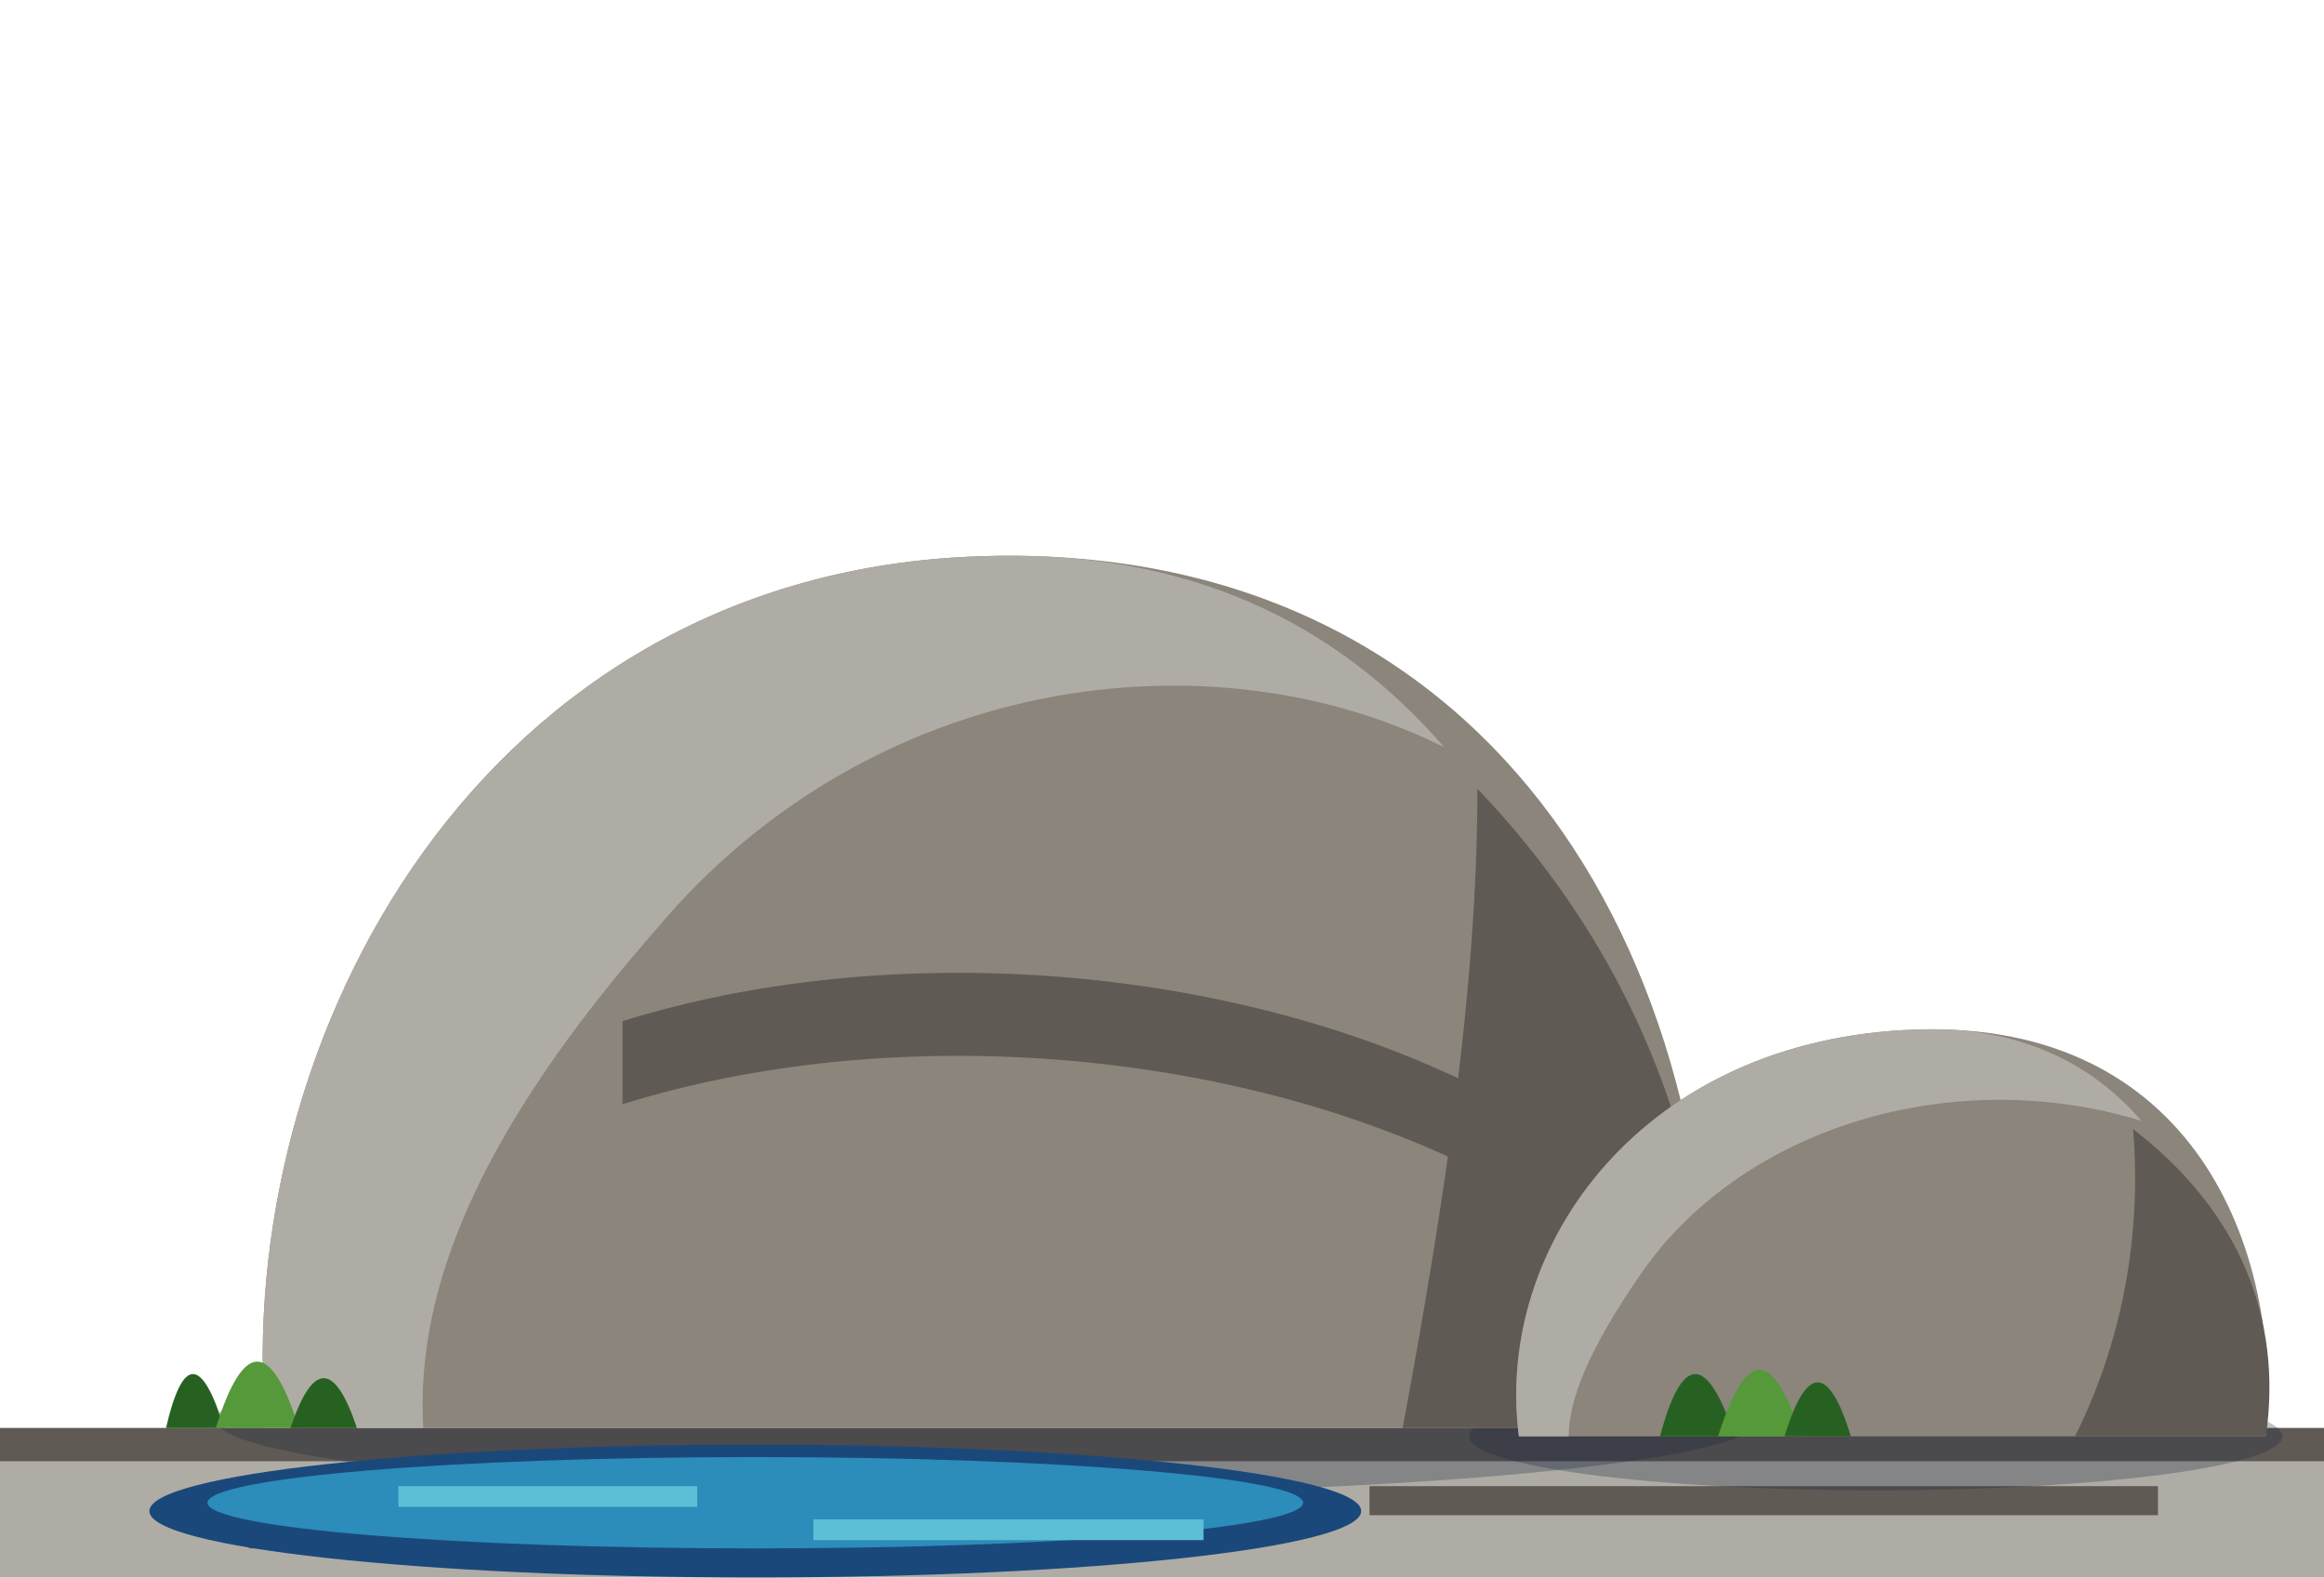
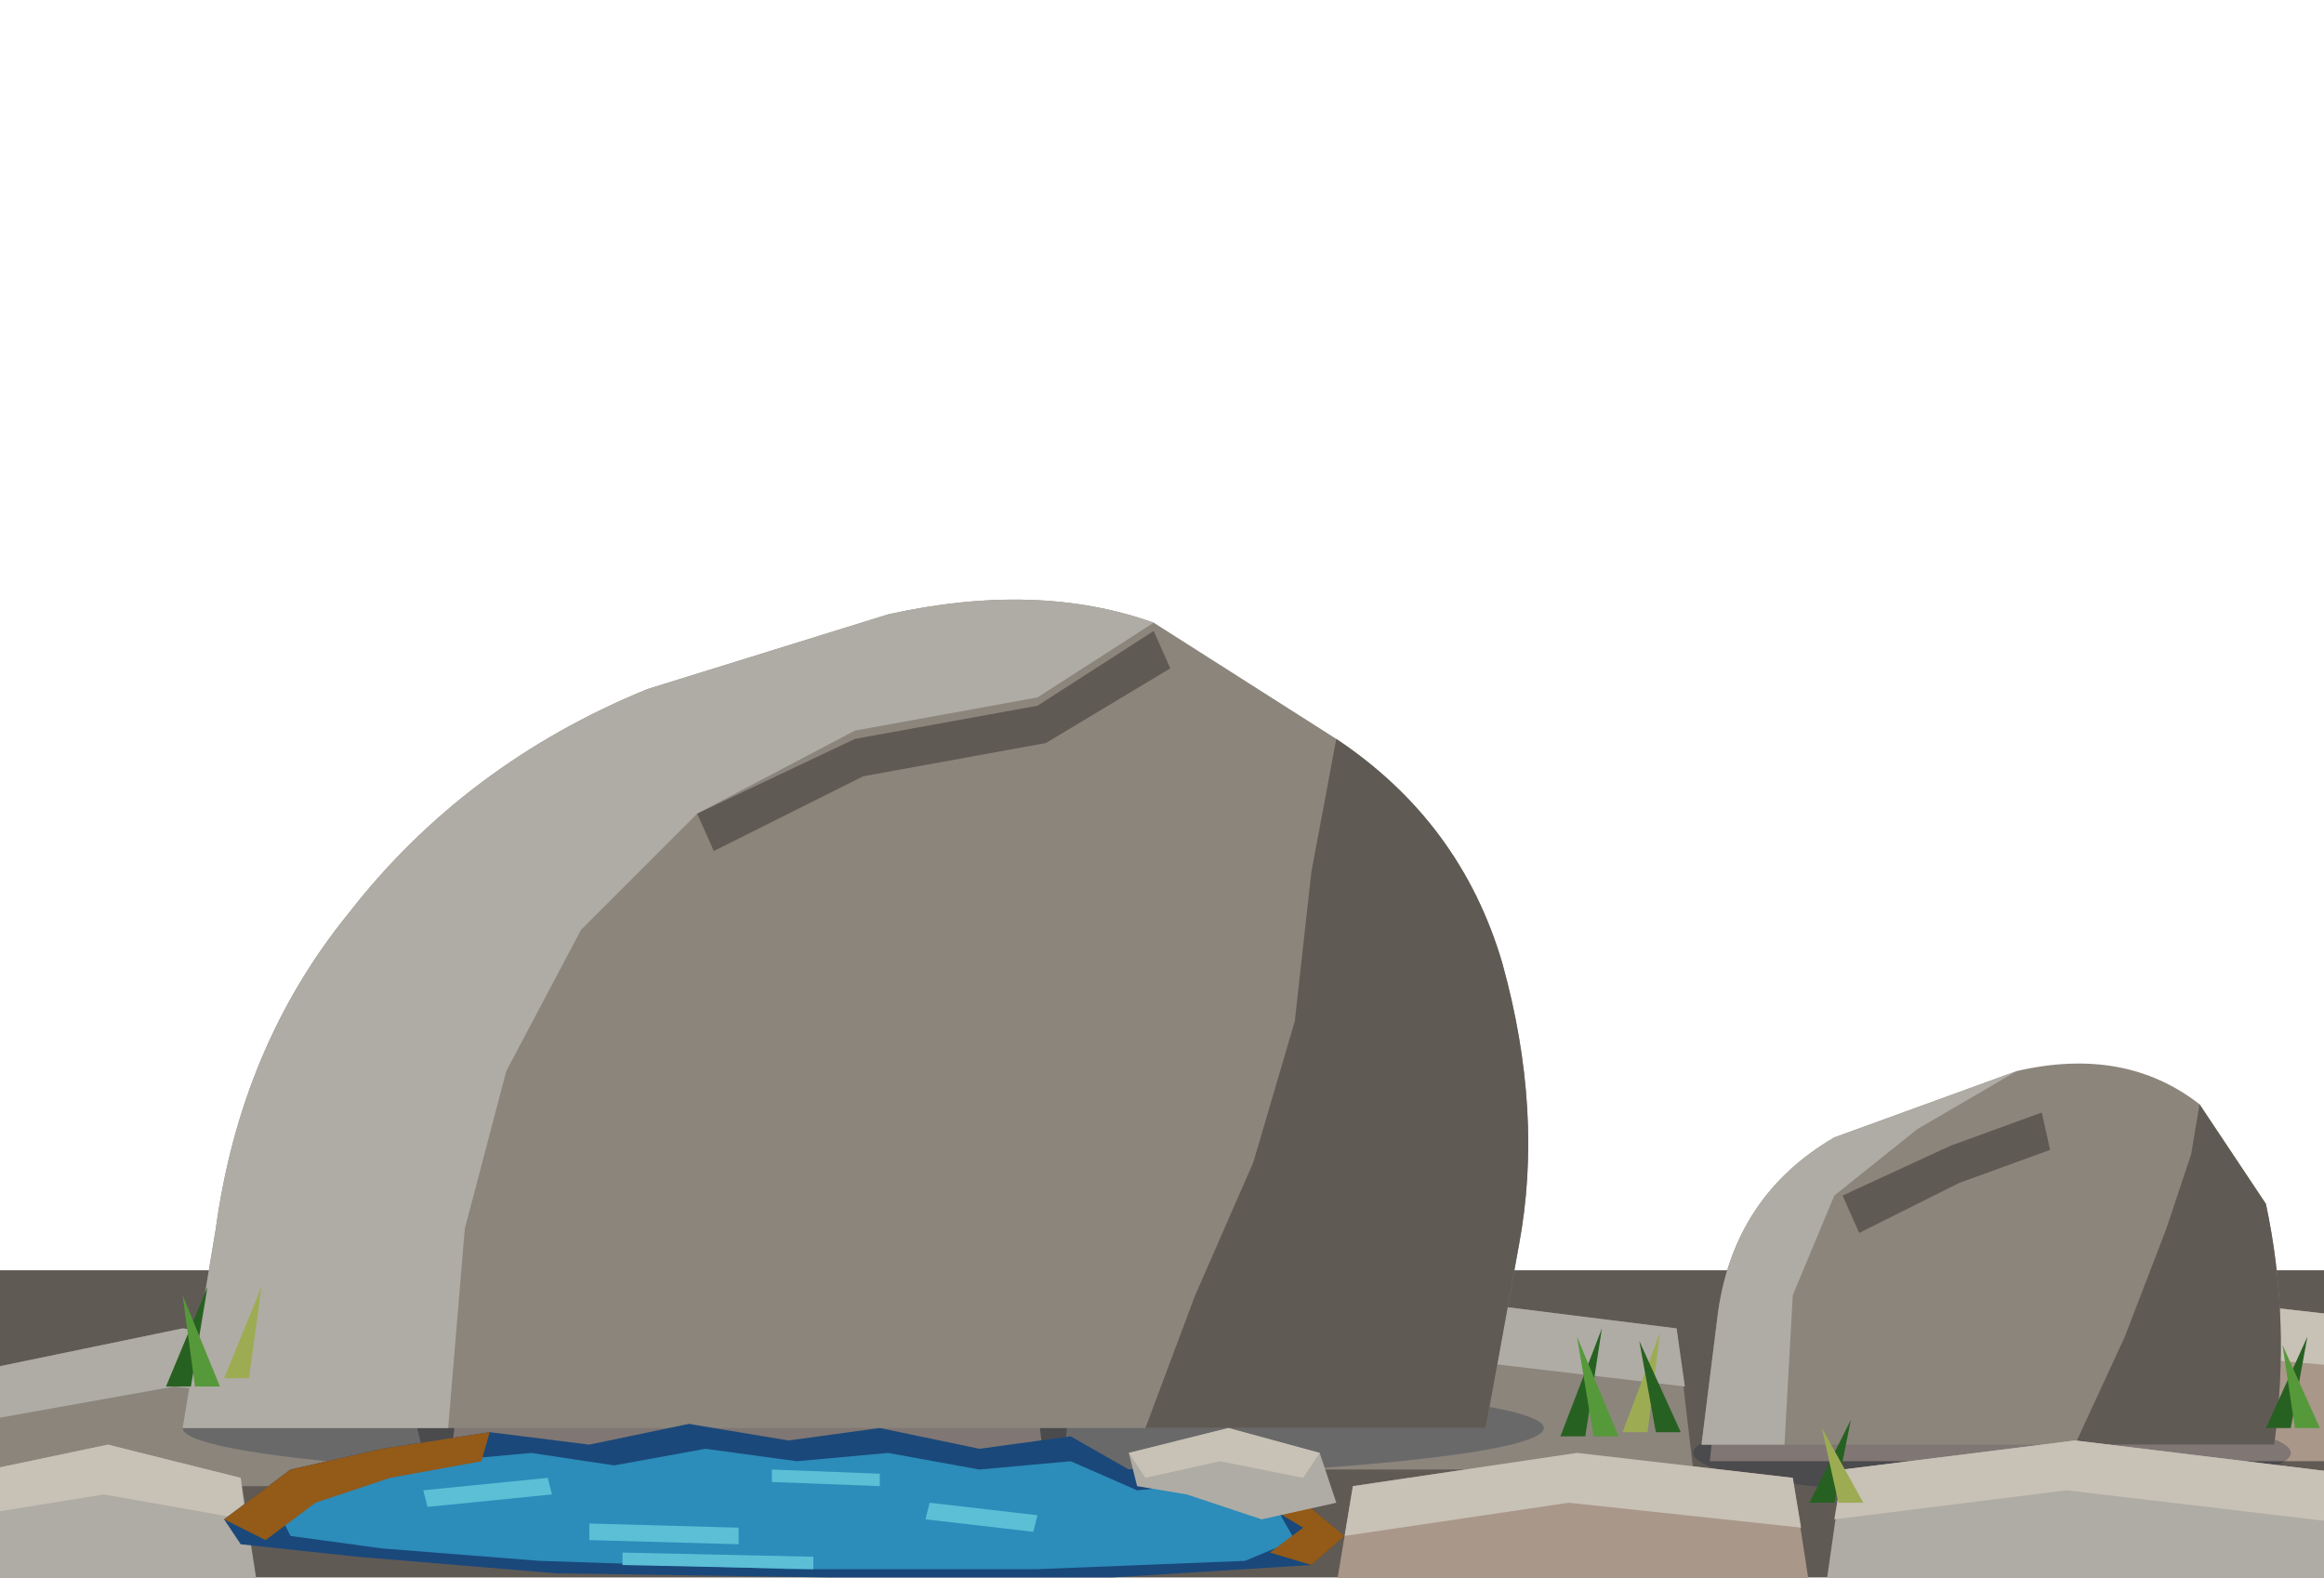
<svg xmlns="http://www.w3.org/2000/svg" width="560" height="380" viewBox="0 0 560 380" shape-rendering="geometricPrecision">
-   <rect x="0" y="344" width="560" height="36" fill="#afaca5" />
-   <rect x="0" y="344" width="560" height="8" fill="#605a55" />
-   <rect x="60" y="366" width="150" height="7" fill="#605a55" />
-   <rect x="330" y="358" width="190" height="7" fill="#605a55" />
-   <ellipse cx="238" cy="342" rx="186" ry="18" fill="#16203a" opacity="0.28" />
-   <ellipse cx="452" cy="346" rx="98" ry="13" fill="#16203a" opacity="0.28" />
-   <path d="M 64 344 C 56 250 116 138 236 134 C 356 130 418 226 412 344 Z" fill="#8b857c" />
-   <path d="M 64 344 C 56 250 116 138 236 134 C 286 132 322 150 348 180 C 292 152 210 162 158 224 C 116 272 100 310 102 344 Z" fill="#afaca5" />
-   <path d="M 356 190 C 400 236 416 292 412 344 L 338 344 C 348 290 356 238 356 190 Z" fill="#605a55" />
-   <path d="M 150 246 C 214 226 296 232 356 262 L 356 282 C 296 252 214 246 150 266 Z" fill="#605a55" />
-   <path d="M 366 346 C 360 300 396 250 462 248 C 528 246 550 300 546 346 Z" fill="#8b857c" />
-   <path d="M 366 346 C 360 300 396 250 462 248 C 486 247 504 256 516 270 C 470 256 420 272 396 306 C 382 326 378 338 378 346 Z" fill="#afaca5" />
-   <path d="M 514 272 C 540 292 550 318 546 346 L 500 346 C 512 322 516 296 514 272 Z" fill="#605a55" />
-   <path d="M 40 344 Q 46 318 54 344 Z" fill="#276121" />
-   <path d="M 52 344 Q 62 312 72 344 Z" fill="#56993a" />
-   <path d="M 70 344 Q 78 320 86 344 Z" fill="#276121" />
-   <path d="M 400 346 Q 408 316 418 346 Z" fill="#276121" />
-   <path d="M 414 346 Q 424 314 434 346 Z" fill="#56993a" />
-   <path d="M 430 346 Q 438 320 446 346 Z" fill="#276121" />
-   <ellipse cx="182" cy="364" rx="146" ry="16" fill="#1a487a" />
-   <ellipse cx="182" cy="362" rx="132" ry="11" fill="#2c8cba" />
-   <rect x="96" y="358" width="72" height="5" fill="#5cbfd6" />
-   <rect x="196" y="366" width="94" height="5" fill="#5cbfd6" />
+   <rect x="0" y="306" width="560" height="74" fill="#605a55" />
+   <polygon points="-14,332 44,320 96,326 104,358 -14,358" fill="#8b857c" />
+   <polygon points="-14,332 44,320 96,326 99,340 42,334 -14,344" fill="#afaca5" />
+   <polygon points="112,324 190,314 248,322 252,356 108,356" fill="#a99789" />
+   <polygon points="112,324 190,314 248,322 250,336 188,328 110,336" fill="#c8c1b6" />
+   <polygon points="260,318 340,312 404,320 408,354 256,354" fill="#8b857c" />
+   <polygon points="260,318 340,312 404,320 406,334 338,326 258,330" fill="#afaca5" />
+   <polygon points="416,314 486,308 574,318 574,352 412,352" fill="#a99789" />
+   <polygon points="416,314 486,308 574,318 574,330 484,322 414,326" fill="#c8c1b6" />
+   <ellipse cx="208" cy="344" rx="164" ry="13" fill="#16203a" opacity="0.28" />
+   <ellipse cx="480" cy="350" rx="72" ry="10" fill="#16203a" opacity="0.28" />
+   <path d="M 44 344 L 52 296 Q 58 252 84 220 Q 112 184 156 166 L 214 148 Q 250 140 278 150 L 322 178 Q 352 198 362 232 Q 372 268 366 300 L 358 344 Z" fill="#8b857c" />
+   <path d="M 44 344 L 52 296 Q 58 252 84 220 Q 112 184 156 166 L 214 148 Q 250 140 278 150 L 250 168 L 206 176 L 168 196 L 140 224 L 122 258 L 112 296 L 108 344 Z" fill="#afaca5" />
+   <path d="M 322 178 Q 352 198 362 232 Q 372 268 366 300 L 358 344 L 276 344 L 288 312 L 302 280 L 312 246 L 316 210 Z" fill="#605a55" />
+   <polygon points="168,196 206,178 250,170 278,152 282,161 252,179 208,187 172,205" fill="#605a55" />
+   <path d="M 410 348 L 414 316 Q 418 288 442 274 L 486 258 Q 512 252 530 266 L 546 290 Q 552 318 548 348 Z" fill="#8b857c" />
+   <path d="M 410 348 L 414 316 Q 418 288 442 274 L 486 258 L 462 272 L 442 288 L 432 312 L 430 348 Z" fill="#afaca5" />
+   <path d="M 530 266 L 546 290 Q 552 318 548 348 L 500 348 L 512 322 L 522 296 L 528 278 Z" fill="#605a55" />
+   <polygon points="444,288 470,276 492,268 494,277 472,285 448,297" fill="#605a55" />
+   <polygon points="-12,356 26,348 58,356 62,382 -12,382" fill="#afaca5" />
+   <polygon points="-12,356 26,348 58,356 59,366 25,360 -12,366" fill="#c8c1b6" />
+   <polygon points="326,358 380,350 432,356 436,382 322,382" fill="#a99789" />
+   <polygon points="326,358 380,350 432,356 434,368 378,362 324,370" fill="#c8c1b6" />
+   <polygon points="444,354 500,347 574,356 574,382 440,382" fill="#afaca5" />
+   <polygon points="444,354 500,347 574,356 574,368 498,359 442,366" fill="#c8c1b6" />
+   <polygon points="54,366 70,354 92,349 118,345 142,348 166,343 190,347 212,344 236,349 258,346 272,354 292,351 312,360 324,370 316,377 268,380 200,380 134,379 86,375 58,372" fill="#1a487a" />
+   <polygon points="68,366 84,356 106,352 128,350 148,353 170,349 192,352 214,350 236,354 258,352 274,359 294,357 308,364 312,371 300,376 250,378 190,378 130,376 92,373 70,370" fill="#2c8cba" />
+   <polygon points="54,366 70,354 92,349 118,345 116,352 94,356 76,362 64,371" fill="#935a18" />
+   <polygon points="312,360 324,370 316,377 306,374 314,368 304,362" fill="#935a18" />
+   <polygon points="272,350 296,344 318,350 322,362 304,366 286,360 274,358" fill="#afaca5" />
+   <polygon points="272,350 296,344 318,350 314,356 294,352 276,356" fill="#c8c1b6" />
+   <polygon points="102,359 132,356 133,360 103,363" fill="#5cbfd6" />
+   <polygon points="142,367 178,368 178,372 142,371" fill="#5cbfd6" />
+   <polygon points="186,354 212,355 212,358 186,357" fill="#5cbfd6" />
+   <polygon points="224,362 250,365 249,369 223,366" fill="#5cbfd6" />
+   <polygon points="150,374 196,375 196,378 150,377" fill="#5cbfd6" />
+   <polygon points="40,334 46,334 50,310" fill="#276121" />
+   <polygon points="47,334 53,334 44,312" fill="#56993a" />
+   <polygon points="54,332 60,332 63,310" fill="#9dac53" />
+   <polygon points="376,346 382,346 386,320" fill="#276121" />
+   <polygon points="384,346 390,346 380,322" fill="#56993a" />
+   <polygon points="391,345 397,345 400,321" fill="#9dac53" />
+   <polygon points="399,345 405,345 395,323" fill="#276121" />
+   <polygon points="546,344 552,344 556,322" fill="#276121" />
+   <polygon points="553,344 559,344 550,324" fill="#56993a" />
+   <polygon points="436,362 442,362 446,342" fill="#276121" />
+   <polygon points="443,362 449,362 439,344" fill="#9dac53" />
</svg>
